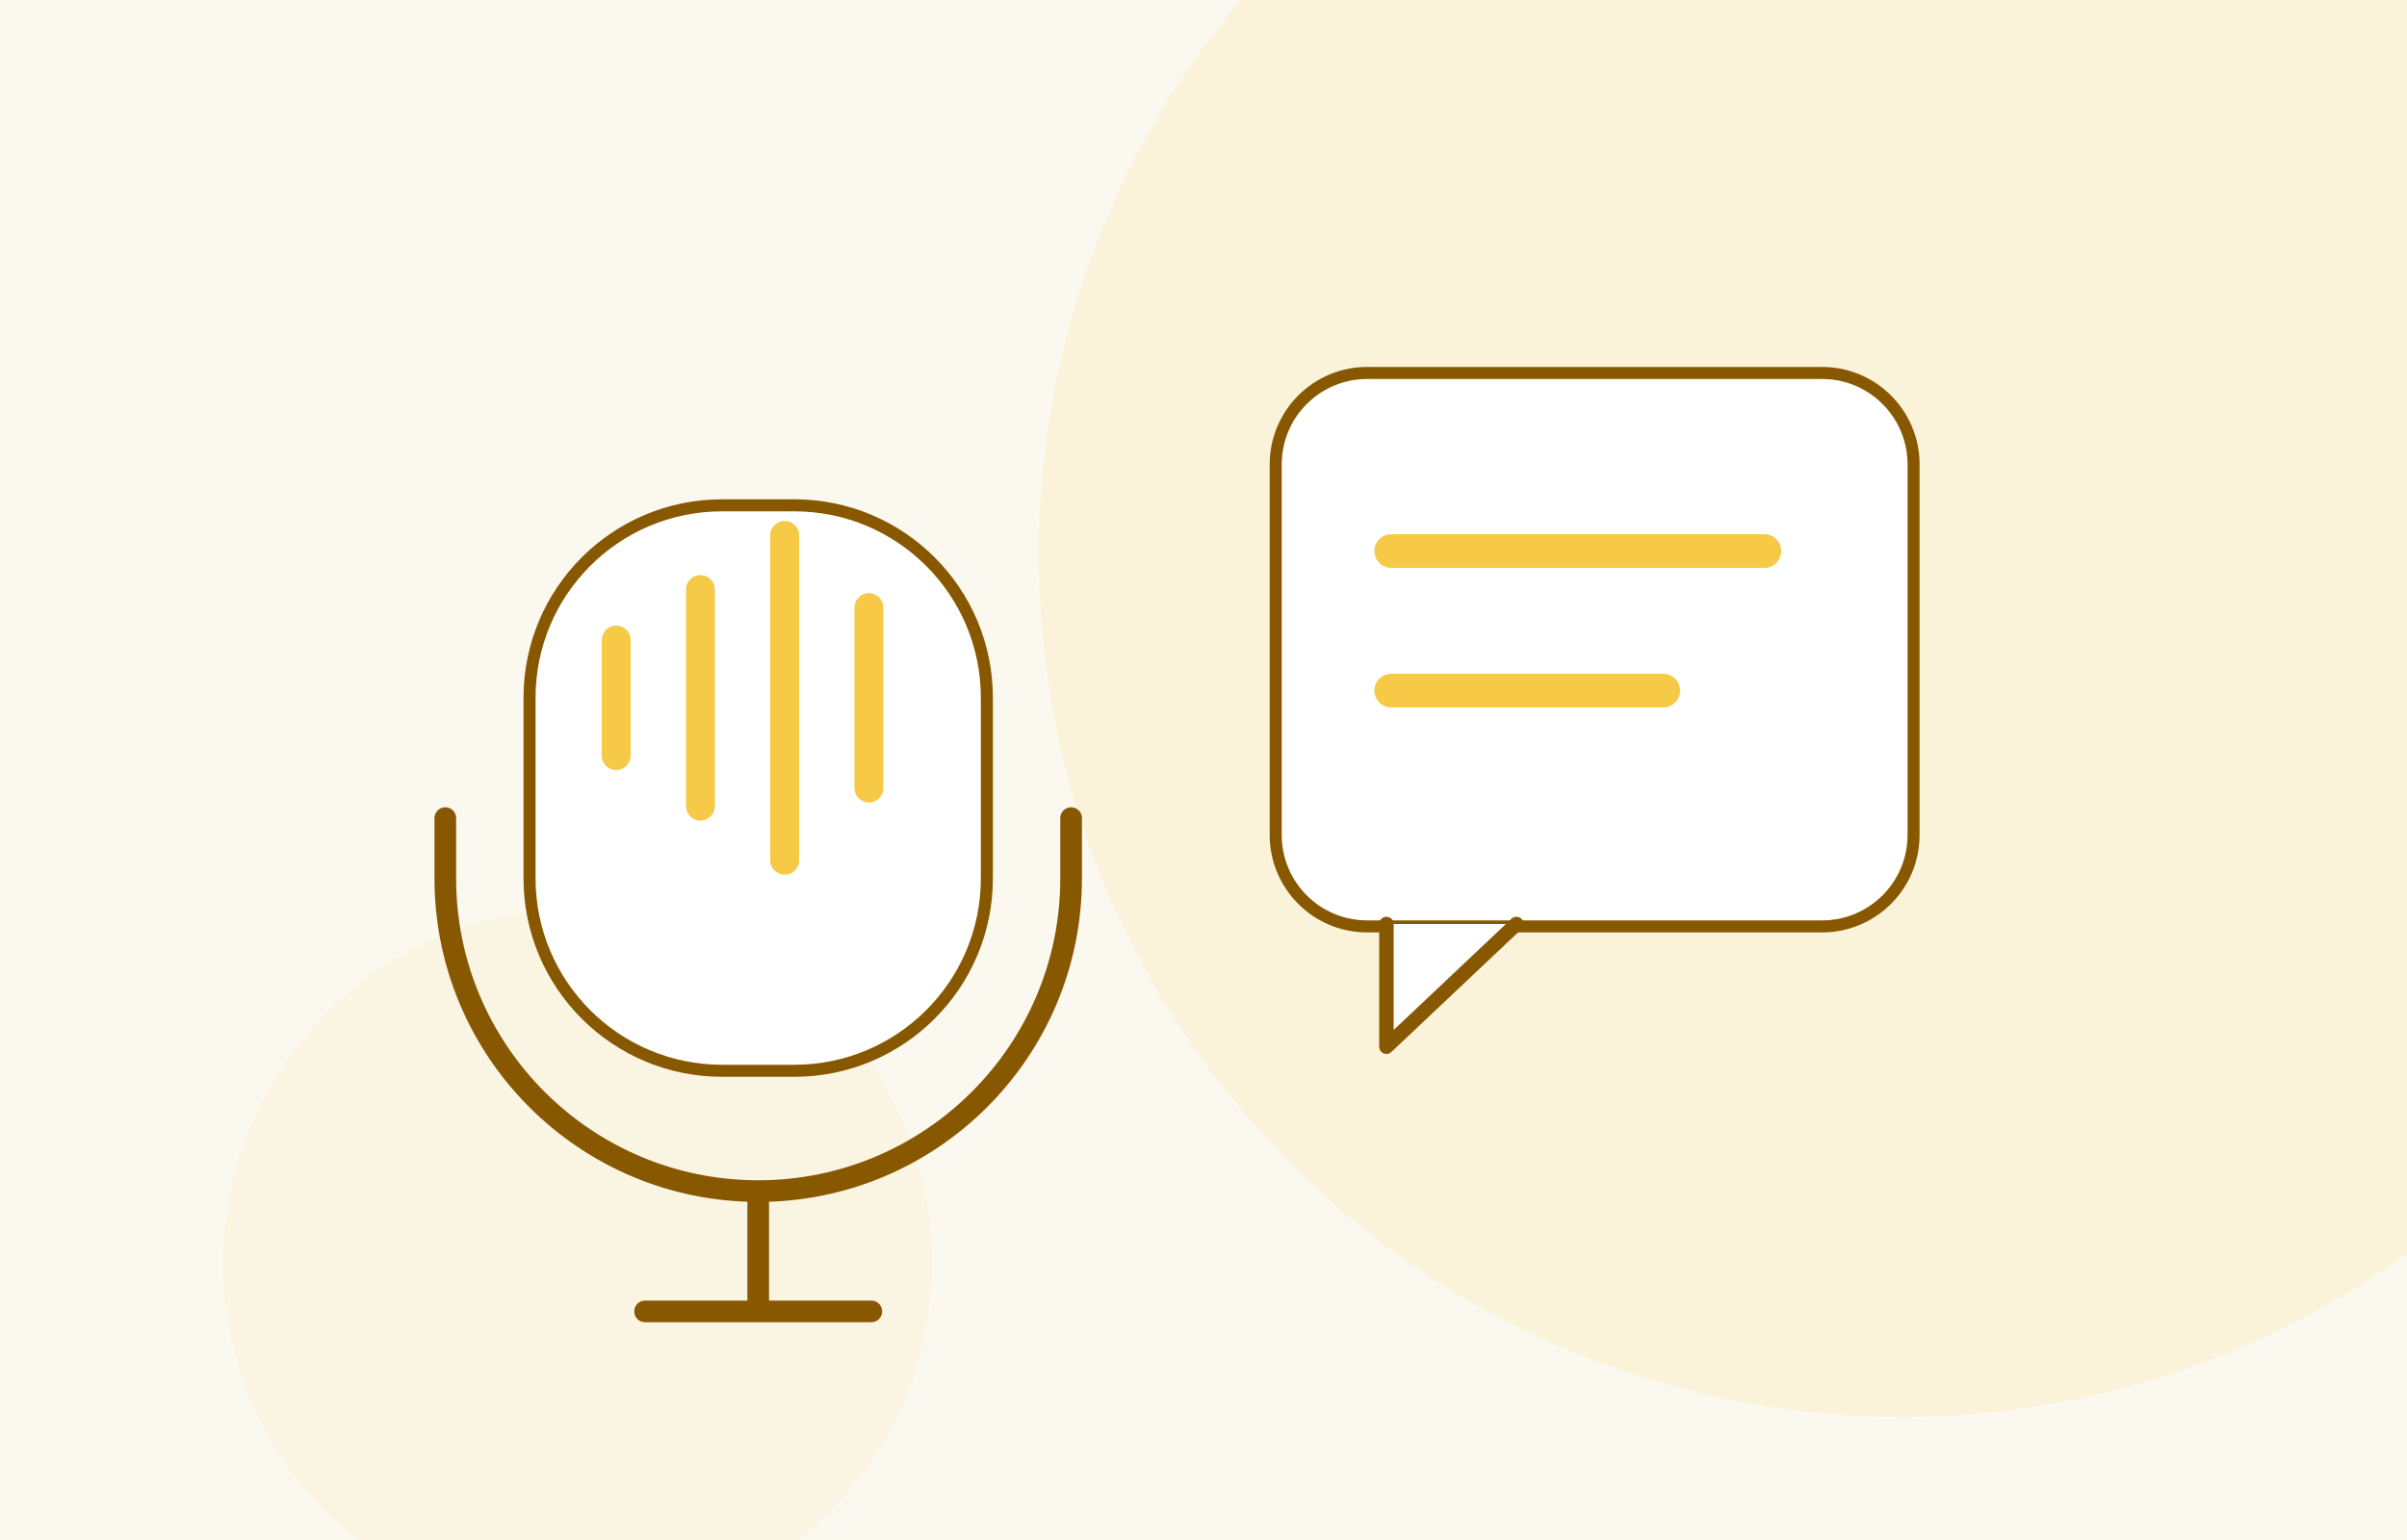
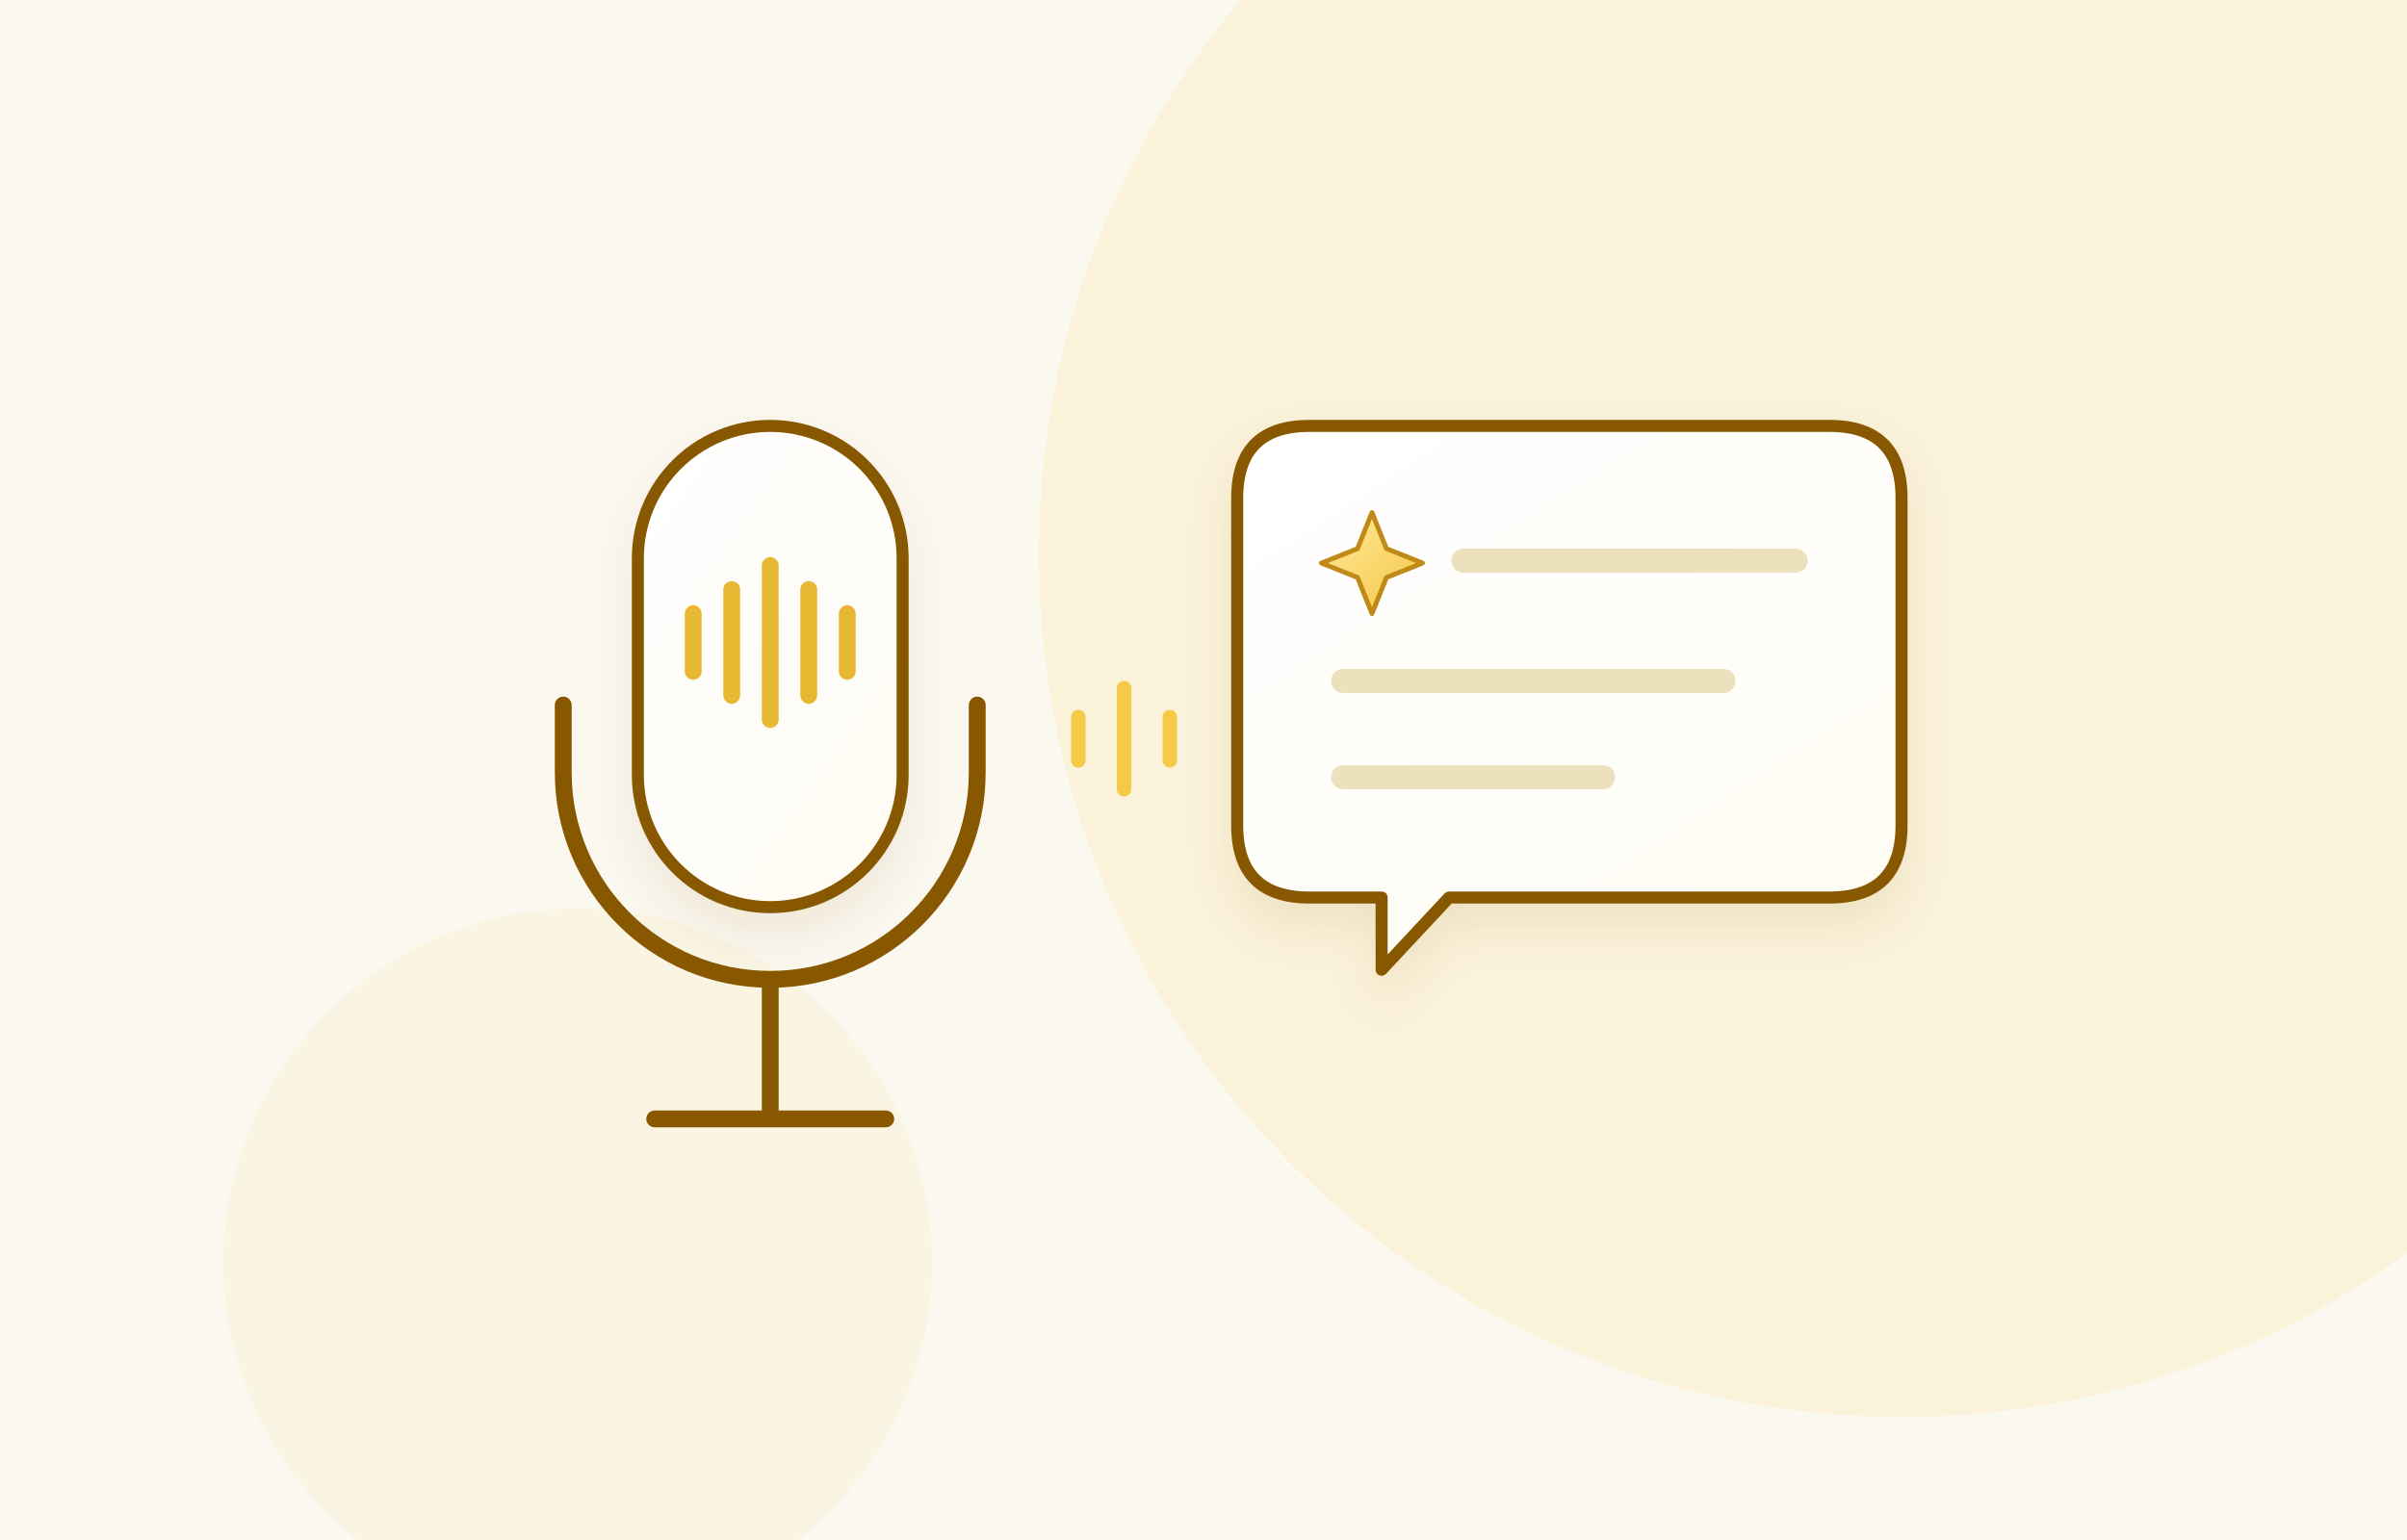
<svg xmlns="http://www.w3.org/2000/svg" viewBox="0 0 1000 640" width="1000" height="640" role="img">
+   <defs>
+     <linearGradient id="paper" x1="0" y1="0" x2="0.8" y2="1">
+       <stop stop-color="#fff" />
+       <stop offset="1" stop-color="#fffcf4" />
+     </linearGradient>
+     <linearGradient id="gold" x1="0" y1="0" x2="1" y2="1">
+       <stop stop-color="#ffe89a" />
+       <stop offset="1" stop-color="#f6c947" />
+     </linearGradient>
+     <filter id="soft-shadow" x="-30%" y="-30%" width="160%" height="170%" color-interpolation-filters="sRGB">
+       <feDropShadow dx="0" dy="10" stdDeviation="9" flood-color="#885800" flood-opacity=".1" />
+     </filter>
+   </defs>
  <rect width="1000" height="640" fill="#fbf8f0" />
  <circle cx="790.0" cy="230.4" r="358.4" fill="#f6c947" opacity=".13" />
  <circle cx="240.0" cy="524.8" r="147.2" fill="#f6c947" opacity=".08" />
  <g transform="translate(500 325) scale(1)">
-     <rect x="-280" y="-115" width="190" height="235" rx="80" fill="white" stroke="#885800" stroke-width="5" />
-     <path d="M -315 15 v 25 a 130 130 0 0 0 260 0 v -25 M -185 171 v 47 M -232 220 h 94" fill="none" stroke="#885800" stroke-width="9" stroke-linecap="round" stroke-linejoin="round" />
-     <path d="M -244 -59.0 v 48" fill="none" stroke="#f6c947" stroke-width="12" stroke-linecap="round" stroke-linejoin="round" />
-     <path d="M -209 -80.0 v 90" fill="none" stroke="#f6c947" stroke-width="12" stroke-linecap="round" stroke-linejoin="round" />
-     <path d="M -174 -102.5 v 135" fill="none" stroke="#f6c947" stroke-width="12" stroke-linecap="round" stroke-linejoin="round" />
-     <path d="M -139 -72.5 v 75" fill="none" stroke="#f6c947" stroke-width="12" stroke-linecap="round" stroke-linejoin="round" />
-     <rect x="30" y="-170" width="265" height="230" rx="38" fill="white" stroke="#885800" stroke-width="5" />
-     <path d="M 76 59 v 51 l 54 -51" fill="white" stroke="#885800" stroke-width="6" stroke-linecap="round" stroke-linejoin="round" />
-     <path d="M 78 -96 h 155 M 78 -38 h 113" fill="none" stroke="#f6c947" stroke-width="14" stroke-linecap="round" stroke-linejoin="round" />
+     <g filter="url(#soft-shadow)">
+       <rect x="-235" y="-148" width="110" height="200" rx="55" fill="url(#paper)" stroke="#885800" stroke-width="5" />
+       <path d="M44-148 H260 Q290-148 290-118 V18 Q290 48 260 48 H102 L74 78 V48 H44 Q14 48 14 18 V-118 Q14-148 44-148Z" fill="url(#paper)" stroke="#885800" stroke-width="5" stroke-linejoin="round" />
+     </g>
+     <g fill="none" stroke-linecap="round" stroke-linejoin="round">
+       <path d="M-266-32 V-4 A86 86 0 0 0-94-4 V-32 M-180 82 V140 M-228 140 H-132" stroke="#885800" stroke-width="7" />
+       <path d="M-212-70 V-46 M-196-80 V-36 M-180-90 V-26 M-164-80 V-36 M-148-70 V-46" stroke="#e8b833" stroke-width="7" />
+       <path d="M-52-27 V-9 M-33-39 V3 M-14-27 V-9" stroke="#f6c947" stroke-width="6" />
+       <path d="M108-92 H246 M58-42 H216 M58-2 H166" stroke="#ede0bc" stroke-width="10" />
+     </g>
+     <path d="M70-112 L76-97 91-91 76-85 70-70 64-85 49-91 64-97Z" fill="url(#gold)" stroke="#c08a19" stroke-width="2" stroke-linejoin="round" />
  </g>
</svg>
